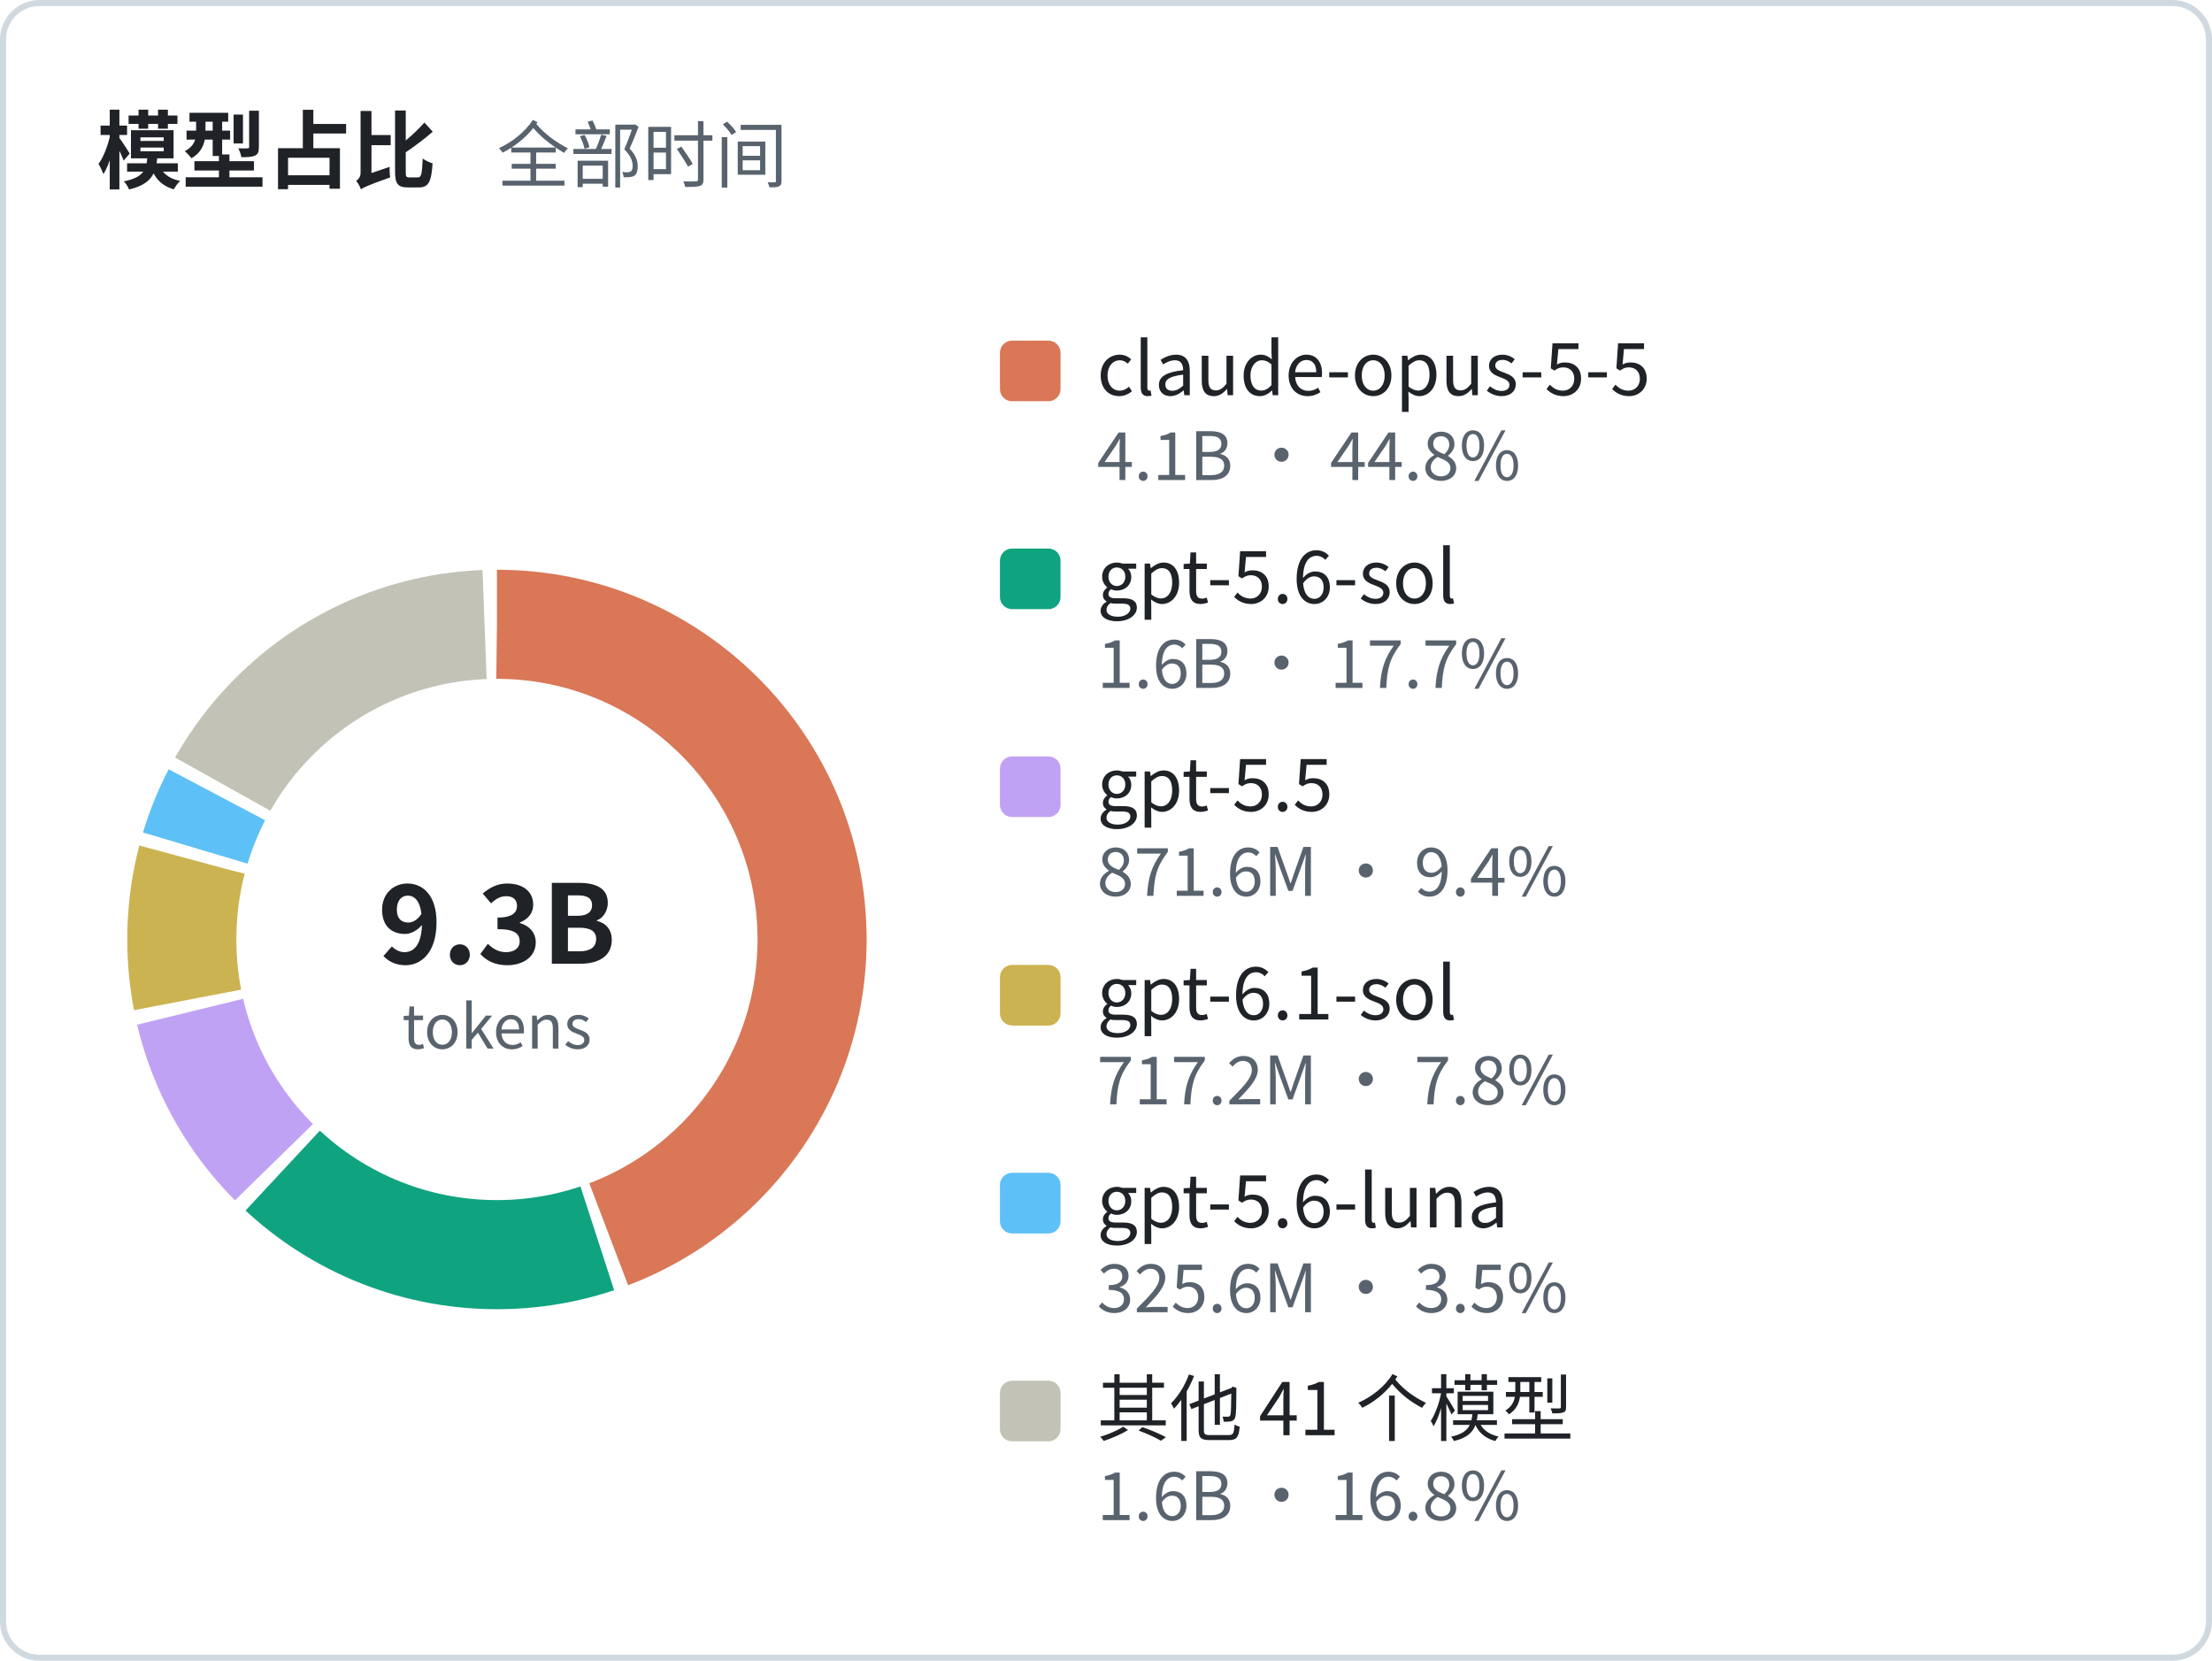
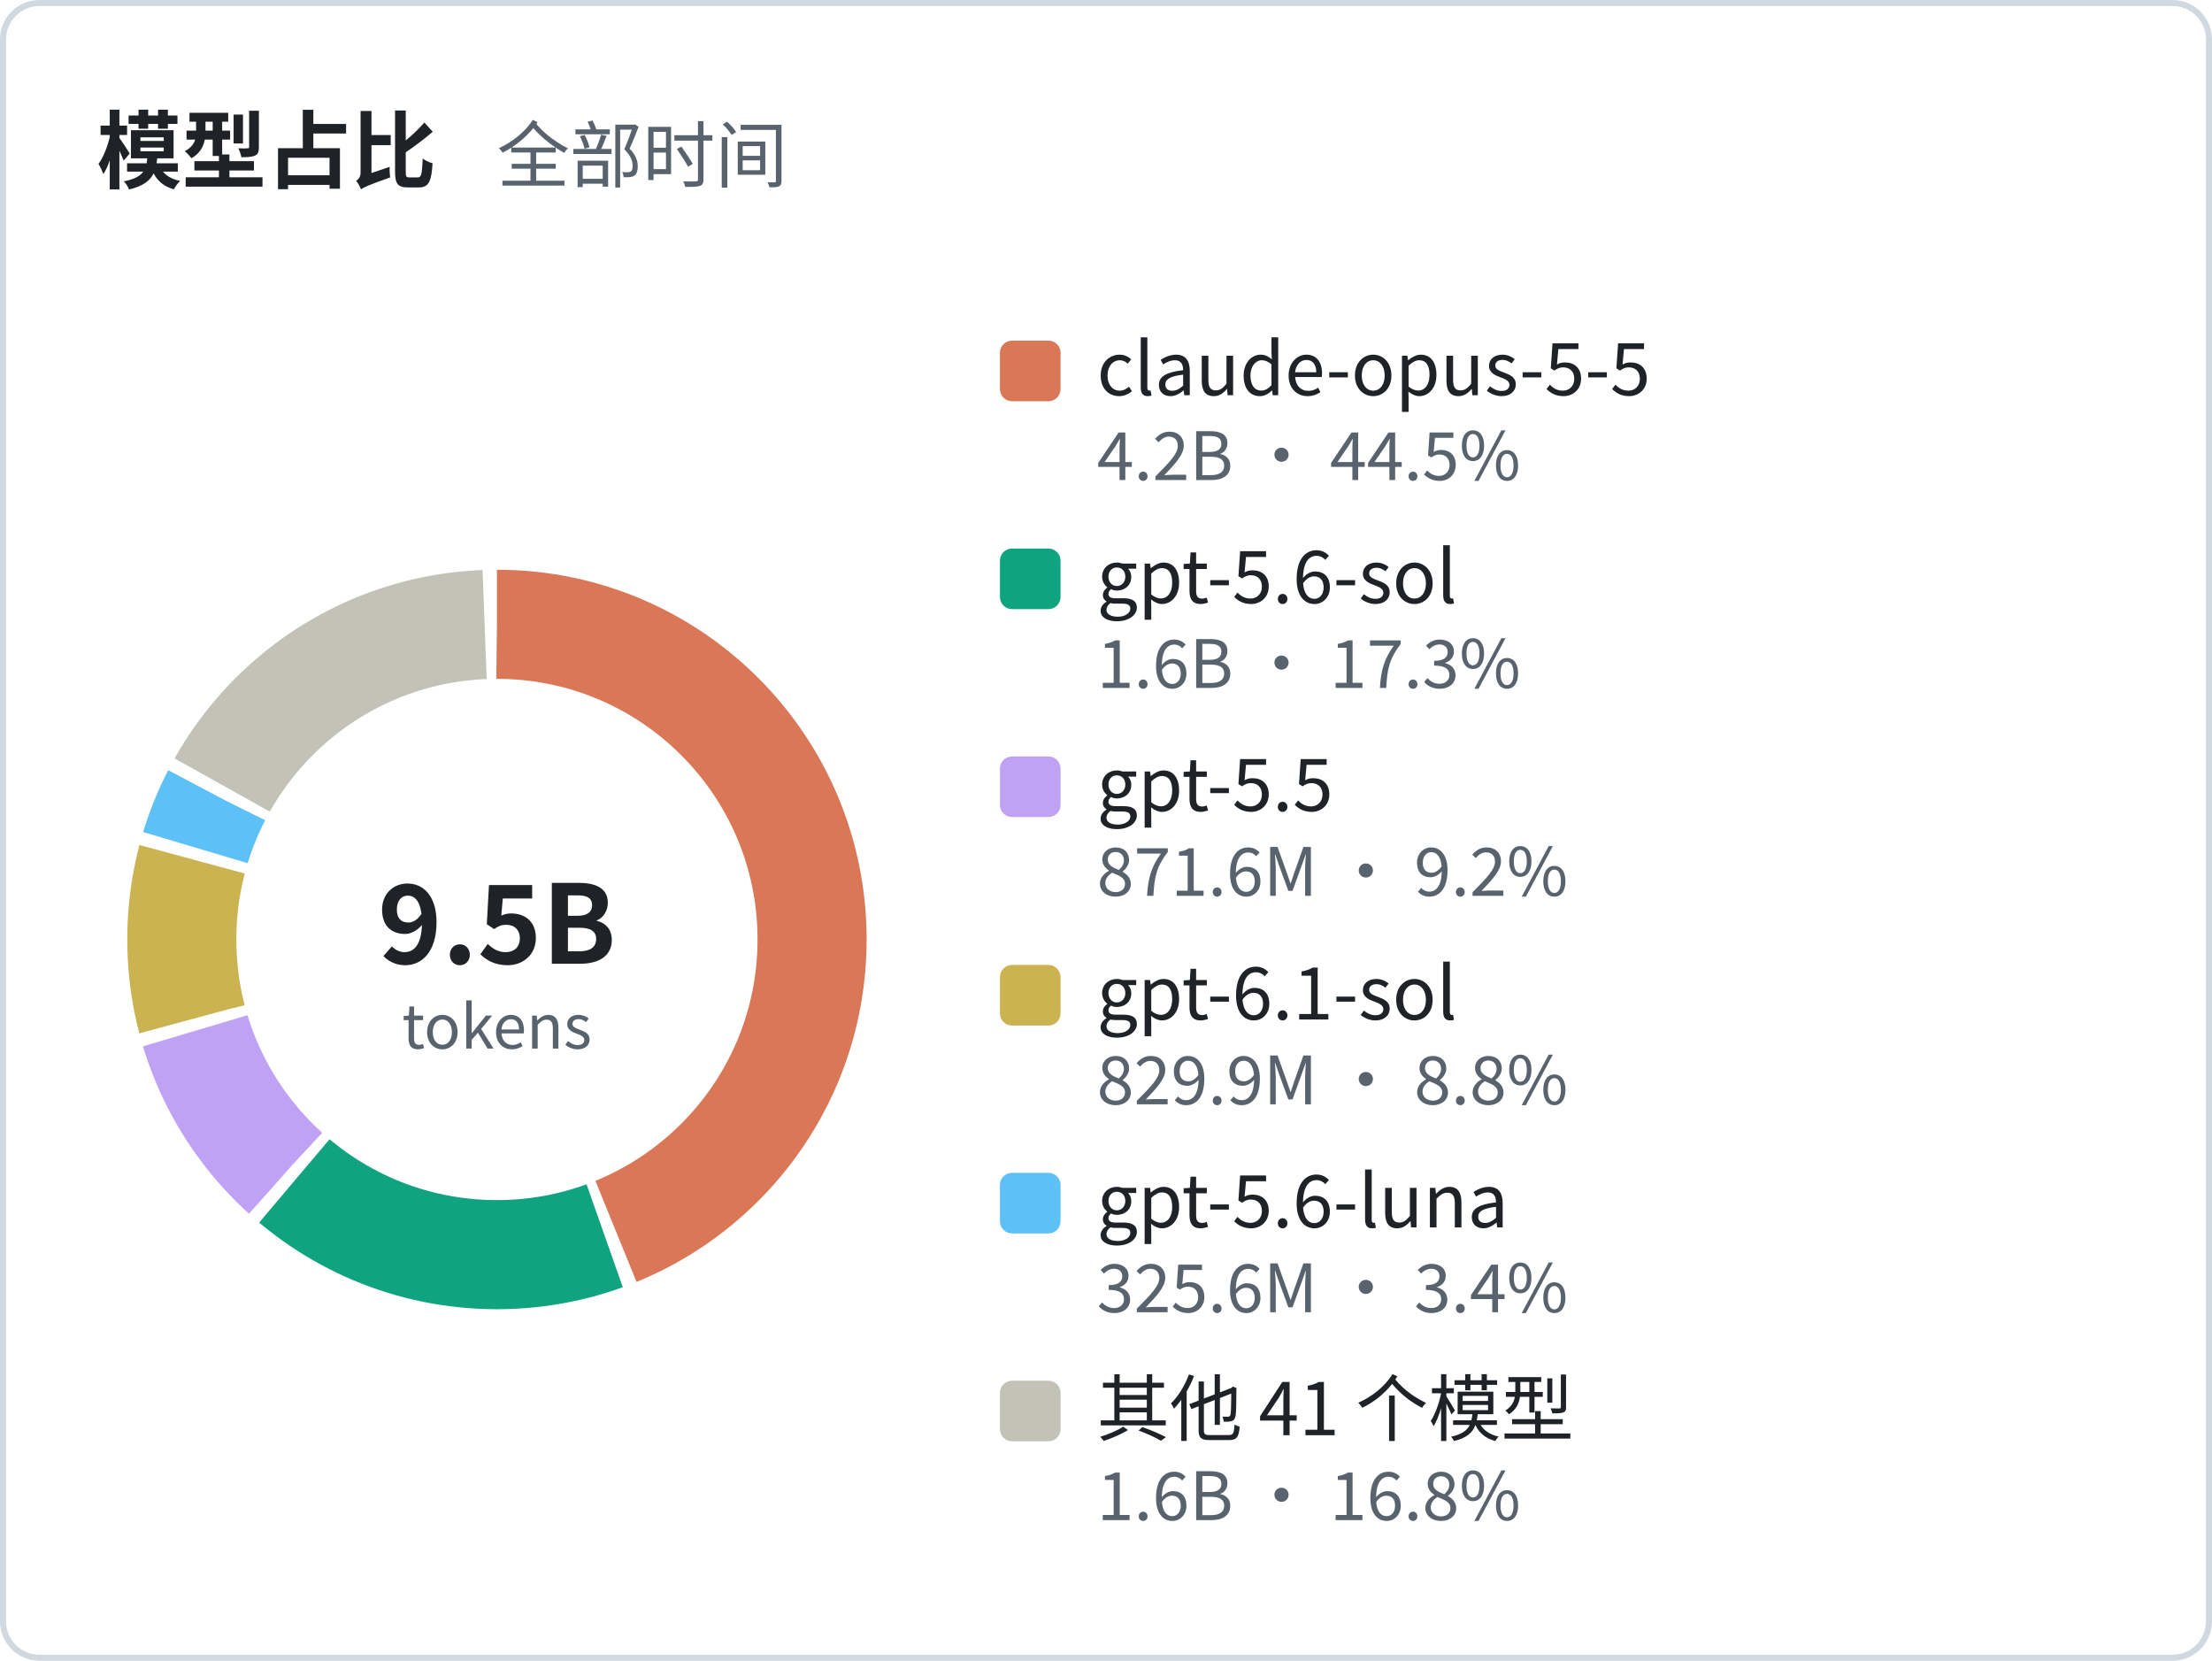
<svg xmlns="http://www.w3.org/2000/svg" width="365" height="274" viewBox="0 0 365 274" font-family="system-ui, -apple-system, 'Segoe UI', 'PingFang SC', 'Microsoft YaHei', 'Noto Sans CJK SC', sans-serif">
  <rect x="0.5" y="0.5" width="364" height="273" rx="6" fill="none" stroke="#d1d9e0" />
  <text x="16" y="30" font-size="14" font-weight="600" fill="#1f2328">模型占比<tspan dx="10" font-size="12" font-weight="400" fill="#59636e">全部时间</tspan>
  </text>
-   <circle cx="82" cy="155" r="52" fill="none" stroke="#d97757" stroke-width="18" stroke-dasharray="144.53 326.73" stroke-dashoffset="-0.00" transform="rotate(-90 82 155)" />
-   <circle cx="82" cy="155" r="52" fill="none" stroke="#10a37f" stroke-width="18" stroke-dasharray="55.73 326.73" stroke-dashoffset="-146.53" transform="rotate(-90 82 155)" />
-   <circle cx="82" cy="155" r="52" fill="none" stroke="#c0a2f5" stroke-width="18" stroke-dasharray="28.78 326.73" stroke-dashoffset="-204.26" transform="rotate(-90 82 155)" />
-   <circle cx="82" cy="155" r="52" fill="none" stroke="#ccb352" stroke-width="18" stroke-dasharray="23.33 326.73" stroke-dashoffset="-235.04" transform="rotate(-90 82 155)" />
-   <circle cx="82" cy="155" r="52" fill="none" stroke="#5dc0f6" stroke-width="18" stroke-dasharray="9.50 326.73" stroke-dashoffset="-260.37" transform="rotate(-90 82 155)" />
-   <circle cx="82" cy="155" r="52" fill="none" stroke="#c3c2b7" stroke-width="18" stroke-dasharray="52.85 326.73" stroke-dashoffset="-271.87" transform="rotate(-90 82 155)" />
-   <text x="82" y="159" font-size="18" font-weight="600" text-anchor="middle" fill="#1f2328">9.3B</text>
+   <circle cx="82" cy="155" r="52" fill="none" stroke="#d97757" stroke-width="18" stroke-dasharray="143.24 326.73" stroke-dashoffset="-0.00" transform="rotate(-90 82 155)" />
+   <circle cx="82" cy="155" r="52" fill="none" stroke="#10a37f" stroke-width="18" stroke-dasharray="54.45 326.73" stroke-dashoffset="-145.24" transform="rotate(-90 82 155)" />
+   <circle cx="82" cy="155" r="52" fill="none" stroke="#c0a2f5" stroke-width="18" stroke-dasharray="28.10 326.73" stroke-dashoffset="-201.69" transform="rotate(-90 82 155)" />
+   <circle cx="82" cy="155" r="52" fill="none" stroke="#ccb352" stroke-width="18" stroke-dasharray="26.66 326.73" stroke-dashoffset="-231.79" transform="rotate(-90 82 155)" />
+   <circle cx="82" cy="155" r="52" fill="none" stroke="#5dc0f6" stroke-width="18" stroke-dasharray="9.25 326.73" stroke-dashoffset="-260.45" transform="rotate(-90 82 155)" />
+   <circle cx="82" cy="155" r="52" fill="none" stroke="#c3c2b7" stroke-width="18" stroke-dasharray="53.03 326.73" stroke-dashoffset="-271.70" transform="rotate(-90 82 155)" />
+   <text x="82" y="159" font-size="18" font-weight="600" text-anchor="middle" fill="#1f2328">9.5B</text>
  <text x="82" y="173" font-size="10" text-anchor="middle" fill="#59636e">tokens</text>
  <rect x="165" y="56.2" width="10" height="10" rx="2" fill="#d97757" />
  <text x="181" y="65.2" font-size="12" fill="#1f2328">claude-opus-5-5</text>
-   <text x="181" y="79.2" font-size="11" fill="#59636e">4.1B · 44.8%</text>
+   <text x="181" y="79.2" font-size="11" fill="#59636e">4.2B · 44.5%</text>
  <rect x="165" y="90.5" width="10" height="10" rx="2" fill="#10a37f" />
  <text x="181" y="99.5" font-size="12" fill="#1f2328">gpt-5.6-sol</text>
-   <text x="181" y="113.5" font-size="11" fill="#59636e">1.6B · 17.7%</text>
+   <text x="181" y="113.5" font-size="11" fill="#59636e">1.6B · 17.3%</text>
  <rect x="165" y="124.8" width="10" height="10" rx="2" fill="#c0a2f5" />
  <text x="181" y="133.8" font-size="12" fill="#1f2328">gpt-5.5</text>
-   <text x="181" y="147.8" font-size="11" fill="#59636e">871.6M · 9.4%</text>
+   <text x="181" y="147.8" font-size="11" fill="#59636e">871.6M · 9.2%</text>
  <rect x="165" y="159.2" width="10" height="10" rx="2" fill="#ccb352" />
  <text x="181" y="168.2" font-size="12" fill="#1f2328">gpt-6.1-sol</text>
-   <text x="181" y="182.2" font-size="11" fill="#59636e">717.2M · 7.8%</text>
+   <text x="181" y="182.2" font-size="11" fill="#59636e">829.9M · 8.8%</text>
  <rect x="165" y="193.5" width="10" height="10" rx="2" fill="#5dc0f6" />
  <text x="181" y="202.5" font-size="12" fill="#1f2328">gpt-5.6-luna</text>
-   <text x="181" y="216.5" font-size="11" fill="#59636e">325.6M · 3.5%</text>
+   <text x="181" y="216.5" font-size="11" fill="#59636e">325.6M · 3.4%</text>
  <rect x="165" y="227.8" width="10" height="10" rx="2" fill="#c3c2b7" />
  <text x="181" y="236.8" font-size="12" fill="#1f2328">其他 41 个模型</text>
  <text x="181" y="250.8" font-size="11" fill="#59636e">1.6B · 16.8%</text>
</svg>
